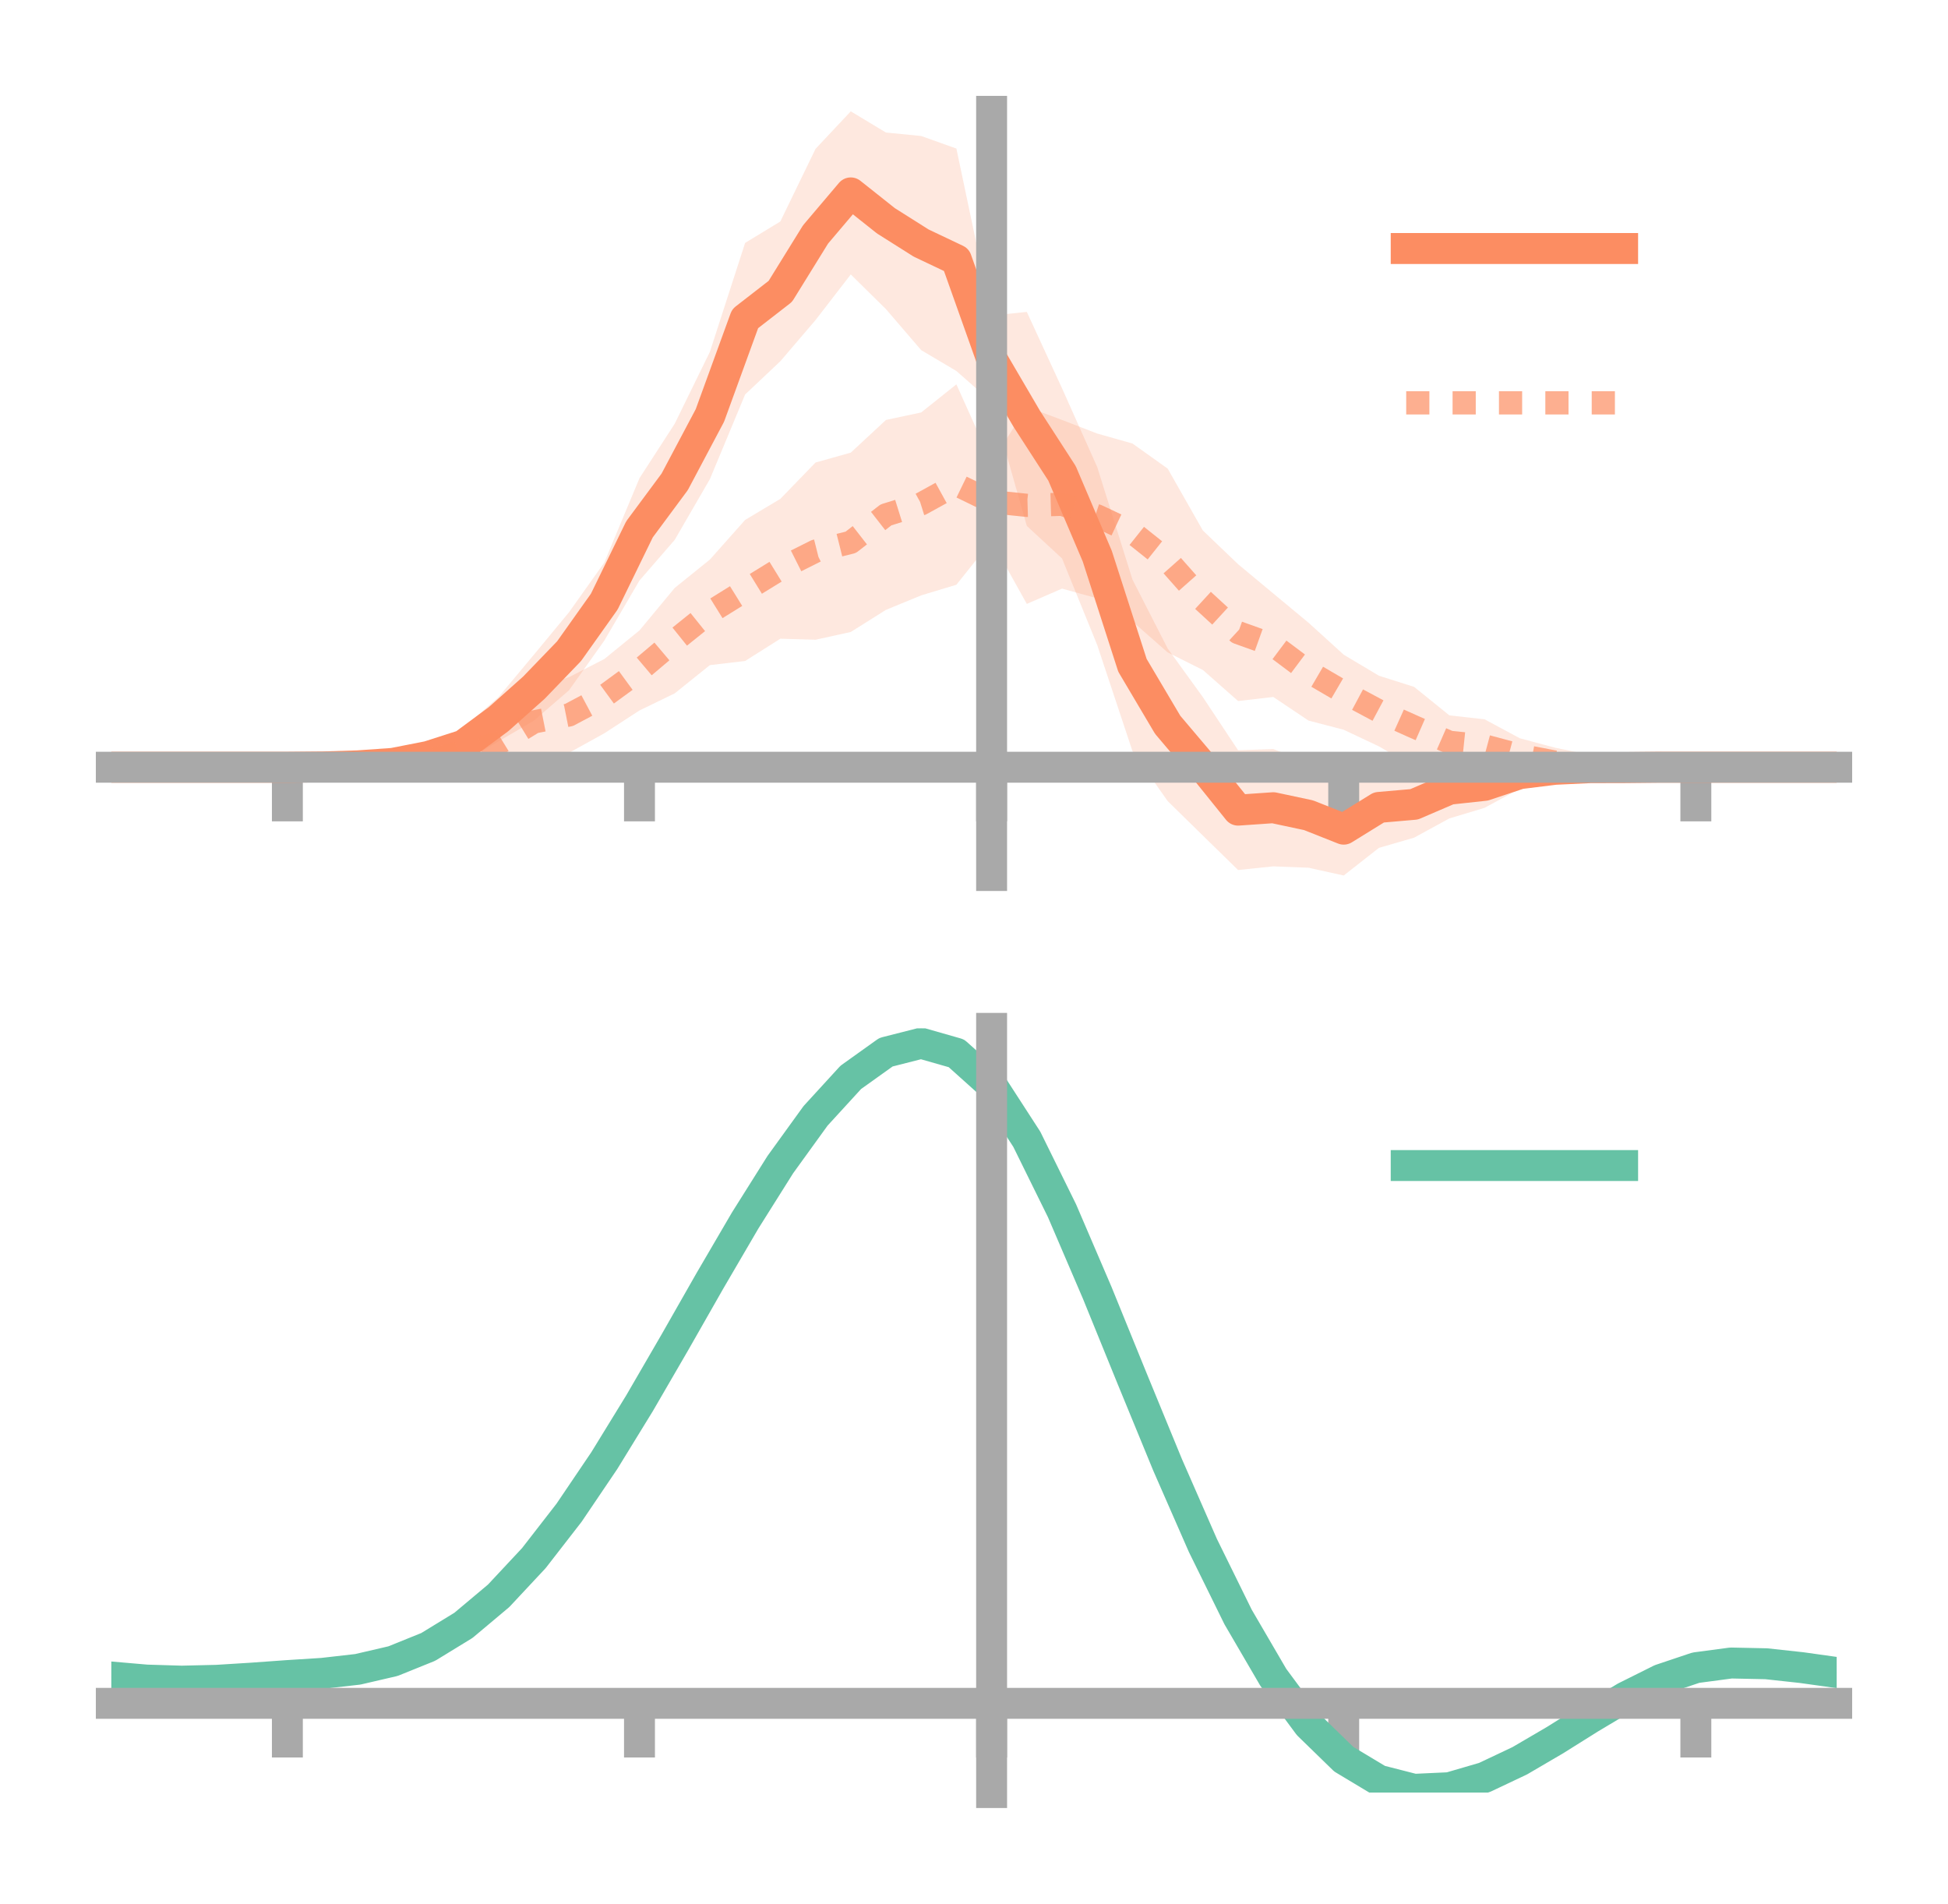
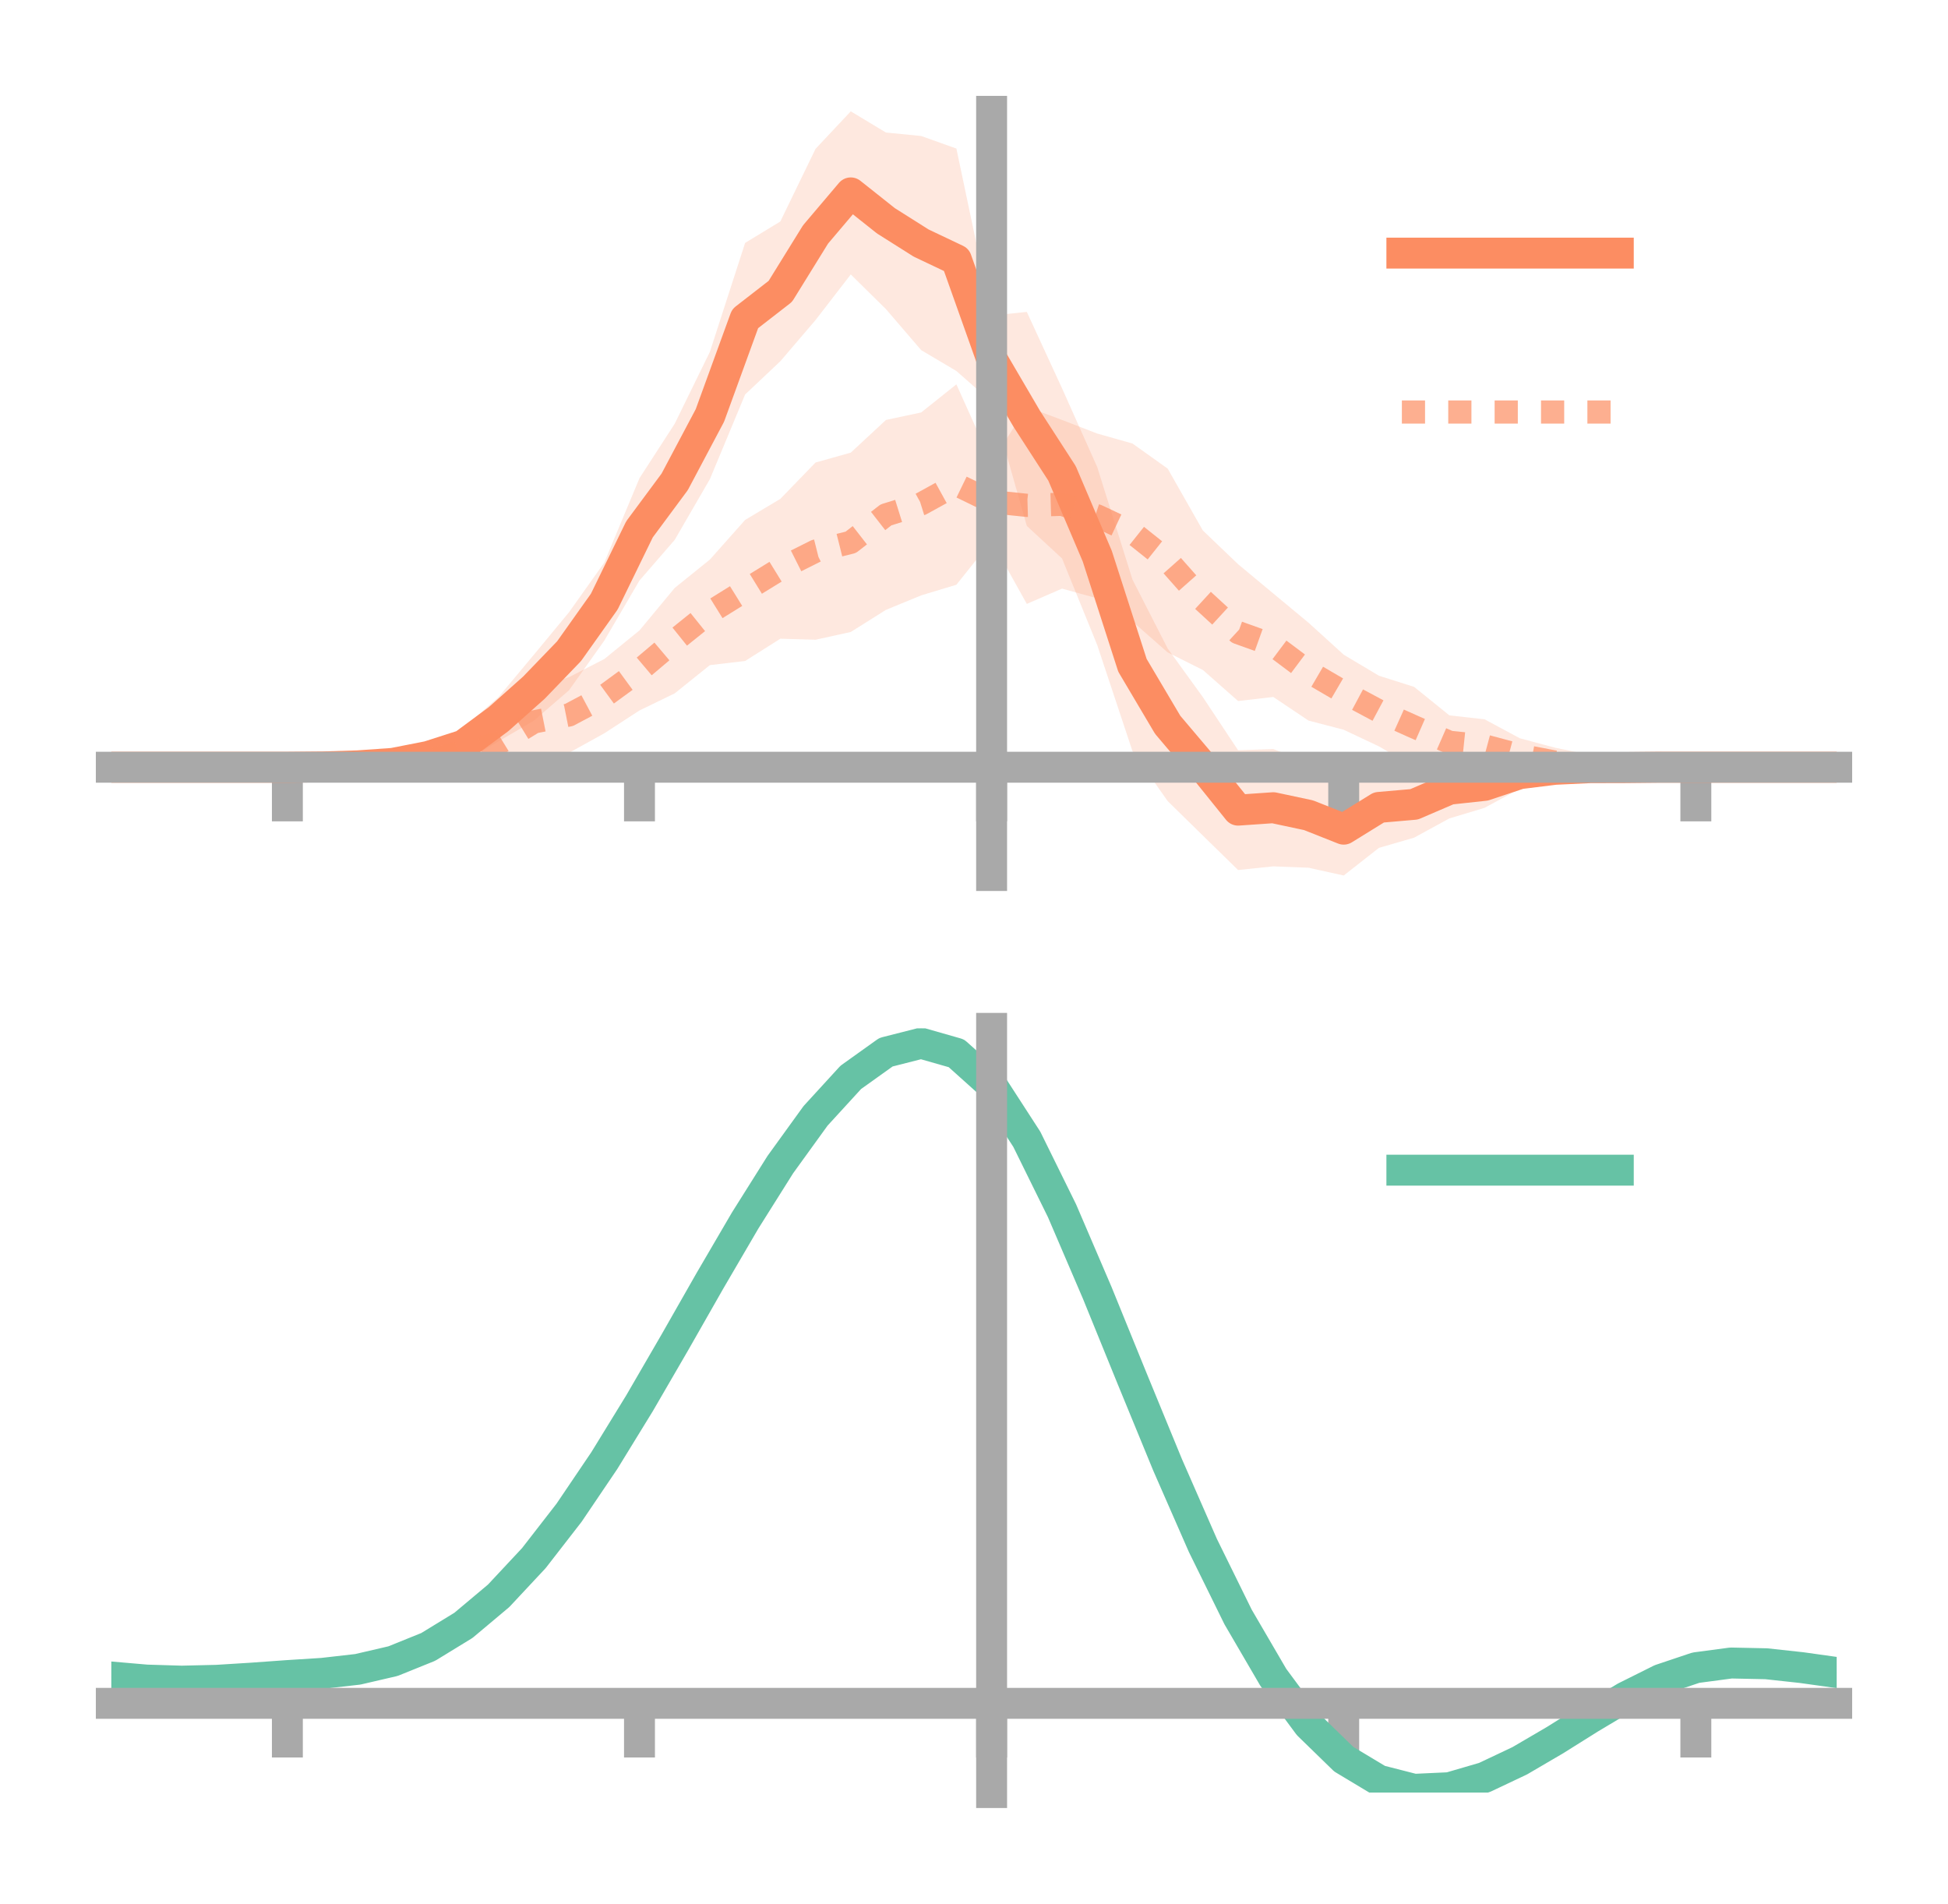
<svg xmlns="http://www.w3.org/2000/svg" xmlns:xlink="http://www.w3.org/1999/xlink" height="123.12pt" version="1.1" viewBox="0 0 126 123.12" width="126pt">
  <defs>
    <style type="text/css">*{stroke-linecap:butt;stroke-linejoin:round;}</style>
  </defs>
  <g id="figure_1">
    <g id="patch_1">
      <path d="M 0 123.12  L 126 123.12  L 126 0  L 0 0  z " style="fill:none;" />
    </g>
    <g id="axes_1">
      <g id="patch_2">
        <path d="M 7.2 56.618  L 118.8 56.618  L 118.8 7.2  L 7.2 7.2  z " style="fill:none;" />
      </g>
      <g id="PolyCollection_1">
-         <path clip-path="url(#p19b253ca68)" d="M 7.2 49.615  L 7.2 49.615  L 9.478 49.615  L 11.755 49.615  L 14.033 49.615  L 16.31 49.615  L 18.588 49.615  L 20.865 49.476  L 23.143 49.276  L 25.42 48.864  L 27.698 48.303  L 29.976 47.075  L 32.253 45.069  L 34.531 42.341  L 36.808 39.588  L 39.086 36.382  L 41.363 30.923  L 43.641 27.403  L 45.918 22.75  L 48.196 15.707  L 50.473 14.323  L 52.751 9.626  L 55.029 7.2  L 57.306 8.571  L 59.584 8.794  L 61.861 9.608  L 64.139 20.407  L 66.416 20.169  L 68.694 25.11  L 70.971 30.205  L 73.249 37.478  L 75.527 41.936  L 77.804 45.083  L 80.082 48.517  L 82.359 48.44  L 84.637 49.321  L 86.914 50.622  L 89.192 49.596  L 91.469 49.862  L 93.747 49.146  L 96.024 49.337  L 98.302 49.058  L 100.58 49  L 102.857 49.132  L 105.135 49.392  L 107.412 49.506  L 109.69 49.615  L 111.967 49.615  L 114.245 49.615  L 116.522 49.615  L 118.8 49.615  L 118.8 49.615  L 118.8 49.615  L 116.522 49.615  L 114.245 49.615  L 111.967 49.615  L 109.69 49.615  L 107.412 49.721  L 105.135 49.882  L 102.857 50.153  L 100.58 50.5  L 98.302 51.004  L 96.024 52.241  L 93.747 52.925  L 91.469 54.169  L 89.192 54.83  L 86.914 56.618  L 84.637 56.114  L 82.359 56.026  L 80.082 56.262  L 77.804 54.036  L 75.527 51.804  L 73.249 48.569  L 70.971 41.716  L 68.694 36.114  L 66.416 34.009  L 64.139 25.995  L 61.861 23.992  L 59.584 22.643  L 57.306 19.991  L 55.029 17.748  L 52.751 20.697  L 50.473 23.361  L 48.196 25.51  L 45.918 30.983  L 43.641 34.913  L 41.363 37.539  L 39.086 41.429  L 36.808 44.635  L 34.531 46.605  L 32.253 47.935  L 29.976 49.3  L 27.698 49.533  L 25.42 49.866  L 23.143 49.774  L 20.865 49.713  L 18.588 49.615  L 16.31 49.615  L 14.033 49.615  L 11.755 49.615  L 9.478 49.615  L 7.2 49.615  z " style="fill:#fc8d62;fill-opacity:0.2;" />
+         <path clip-path="url(#pdce4f6c174)" d="M 7.2 49.615  L 7.2 49.615  L 9.478 49.615  L 11.755 49.615  L 14.033 49.615  L 16.31 49.615  L 18.588 49.615  L 20.865 49.476  L 23.143 49.276  L 25.42 48.864  L 27.698 48.303  L 29.976 47.075  L 32.253 45.069  L 34.531 42.341  L 36.808 39.588  L 39.086 36.382  L 41.363 30.923  L 43.641 27.403  L 45.918 22.75  L 48.196 15.707  L 50.473 14.323  L 52.751 9.626  L 55.029 7.2  L 57.306 8.571  L 59.584 8.794  L 61.861 9.608  L 64.139 20.407  L 66.416 20.169  L 68.694 25.11  L 70.971 30.205  L 73.249 37.478  L 75.527 41.936  L 77.804 45.083  L 80.082 48.517  L 82.359 48.44  L 84.637 49.321  L 86.914 50.622  L 89.192 49.596  L 91.469 49.862  L 93.747 49.146  L 96.024 49.337  L 98.302 49.058  L 100.58 49  L 102.857 49.132  L 105.135 49.392  L 107.412 49.506  L 109.69 49.615  L 111.967 49.615  L 114.245 49.615  L 116.522 49.615  L 118.8 49.615  L 118.8 49.615  L 118.8 49.615  L 116.522 49.615  L 114.245 49.615  L 111.967 49.615  L 109.69 49.615  L 107.412 49.721  L 105.135 49.882  L 102.857 50.153  L 100.58 50.5  L 98.302 51.004  L 96.024 52.241  L 93.747 52.925  L 91.469 54.169  L 89.192 54.83  L 86.914 56.618  L 84.637 56.114  L 82.359 56.026  L 80.082 56.262  L 77.804 54.036  L 75.527 51.804  L 73.249 48.569  L 70.971 41.716  L 68.694 36.114  L 66.416 34.009  L 64.139 25.995  L 61.861 23.992  L 59.584 22.643  L 57.306 19.991  L 55.029 17.748  L 52.751 20.697  L 50.473 23.361  L 48.196 25.51  L 45.918 30.983  L 43.641 34.913  L 41.363 37.539  L 39.086 41.429  L 36.808 44.635  L 34.531 46.605  L 32.253 47.935  L 29.976 49.3  L 27.698 49.533  L 25.42 49.866  L 23.143 49.774  L 20.865 49.713  L 18.588 49.615  L 16.31 49.615  L 14.033 49.615  L 11.755 49.615  L 9.478 49.615  L 7.2 49.615  z " style="fill:#fc8d62;fill-opacity:0.2;" />
      </g>
      <g id="PolyCollection_2">
-         <path clip-path="url(#p19b253ca68)" d="M 7.2 49.615  L 7.2 49.615  L 9.478 49.615  L 11.755 49.615  L 14.033 49.615  L 16.31 49.615  L 18.588 49.615  L 20.865 49.503  L 23.143 49.213  L 25.42 48.621  L 27.698 48.343  L 29.976 47.446  L 32.253 46.415  L 34.531 44.541  L 36.808 43.789  L 39.086 42.619  L 41.363 40.767  L 43.641 38.021  L 45.918 36.184  L 48.196 33.622  L 50.473 32.261  L 52.751 29.91  L 55.029 29.271  L 57.306 27.157  L 59.584 26.672  L 61.861 24.855  L 64.139 29.92  L 66.416 26.304  L 68.694 27.158  L 70.971 28.036  L 73.249 28.681  L 75.527 30.304  L 77.804 34.307  L 80.082 36.485  L 82.359 38.379  L 84.637 40.269  L 86.914 42.338  L 89.192 43.698  L 91.469 44.42  L 93.747 46.261  L 96.024 46.515  L 98.302 47.74  L 100.58 48.352  L 102.857 48.819  L 105.135 49.334  L 107.412 49.505  L 109.69 49.615  L 111.967 49.615  L 114.245 49.615  L 116.522 49.615  L 118.8 49.615  L 118.8 49.615  L 118.8 49.615  L 116.522 49.615  L 114.245 49.615  L 111.967 49.615  L 109.69 49.615  L 107.412 49.733  L 105.135 49.934  L 102.857 50.13  L 100.58 50.214  L 98.302 49.953  L 96.024 49.958  L 93.747 49.743  L 91.469 49.593  L 89.192 48.267  L 86.914 47.192  L 84.637 46.599  L 82.359 45.072  L 80.082 45.334  L 77.804 43.326  L 75.527 42.19  L 73.249 40.185  L 70.971 38.693  L 68.694 38.064  L 66.416 39.053  L 64.139 34.966  L 61.861 37.814  L 59.584 38.501  L 57.306 39.438  L 55.029 40.869  L 52.751 41.37  L 50.473 41.304  L 48.196 42.745  L 45.918 43.011  L 43.641 44.838  L 41.363 45.943  L 39.086 47.422  L 36.808 48.681  L 34.531 48.833  L 32.253 49.752  L 29.976 49.72  L 27.698 50.063  L 25.42 49.99  L 23.143 49.84  L 20.865 49.687  L 18.588 49.615  L 16.31 49.615  L 14.033 49.615  L 11.755 49.615  L 9.478 49.615  L 7.2 49.615  z " style="fill:#fc8d62;fill-opacity:0.2;" />
+         <path clip-path="url(#pdce4f6c174)" d="M 7.2 49.615  L 7.2 49.615  L 9.478 49.615  L 11.755 49.615  L 14.033 49.615  L 16.31 49.615  L 18.588 49.615  L 20.865 49.503  L 23.143 49.213  L 25.42 48.621  L 27.698 48.343  L 29.976 47.446  L 32.253 46.415  L 34.531 44.541  L 36.808 43.789  L 39.086 42.619  L 41.363 40.767  L 43.641 38.021  L 45.918 36.184  L 48.196 33.622  L 50.473 32.261  L 52.751 29.91  L 55.029 29.271  L 57.306 27.157  L 59.584 26.672  L 61.861 24.855  L 64.139 29.92  L 66.416 26.304  L 68.694 27.158  L 70.971 28.036  L 73.249 28.681  L 75.527 30.304  L 77.804 34.307  L 80.082 36.485  L 82.359 38.379  L 84.637 40.269  L 86.914 42.338  L 89.192 43.698  L 91.469 44.42  L 93.747 46.261  L 96.024 46.515  L 98.302 47.74  L 100.58 48.352  L 102.857 48.819  L 105.135 49.334  L 107.412 49.505  L 109.69 49.615  L 111.967 49.615  L 114.245 49.615  L 116.522 49.615  L 118.8 49.615  L 118.8 49.615  L 118.8 49.615  L 116.522 49.615  L 114.245 49.615  L 111.967 49.615  L 109.69 49.615  L 107.412 49.733  L 105.135 49.934  L 102.857 50.13  L 100.58 50.214  L 98.302 49.953  L 96.024 49.958  L 93.747 49.743  L 91.469 49.593  L 89.192 48.267  L 86.914 47.192  L 84.637 46.599  L 82.359 45.072  L 80.082 45.334  L 77.804 43.326  L 75.527 42.19  L 73.249 40.185  L 70.971 38.693  L 68.694 38.064  L 66.416 39.053  L 64.139 34.966  L 61.861 37.814  L 59.584 38.501  L 57.306 39.438  L 55.029 40.869  L 52.751 41.37  L 50.473 41.304  L 48.196 42.745  L 45.918 43.011  L 43.641 44.838  L 41.363 45.943  L 39.086 47.422  L 36.808 48.681  L 34.531 48.833  L 32.253 49.752  L 29.976 49.72  L 27.698 50.063  L 25.42 49.99  L 23.143 49.84  L 20.865 49.687  L 18.588 49.615  L 16.31 49.615  L 14.033 49.615  L 11.755 49.615  L 9.478 49.615  L 7.2 49.615  z " style="fill:#fc8d62;fill-opacity:0.2;" />
      </g>
      <g id="matplotlib.axis_1">
        <g id="xtick_1">
          <g id="line2d_1">
            <defs>
-               <path d="M 0 0  L 0 3.5  " id="md903c63a48" style="stroke:#a9a9a9;stroke-width:2;" />
+               <path d="M 0 0  L 0 3.5  " id="m22bfd9c0eb" style="stroke:#a9a9a9;stroke-width:2;" />
            </defs>
            <g>
-               <use style="fill:#a9a9a9;stroke:#a9a9a9;stroke-width:2;" x="18.588" xlink:href="#md903c63a48" y="49.615" />
+               <use style="fill:#a9a9a9;stroke:#a9a9a9;stroke-width:2;" x="18.588" xlink:href="#m22bfd9c0eb" y="49.615" />
            </g>
          </g>
        </g>
        <g id="xtick_2">
          <g id="line2d_2">
            <g>
-               <use style="fill:#a9a9a9;stroke:#a9a9a9;stroke-width:2;" x="41.363" xlink:href="#md903c63a48" y="49.615" />
+               <use style="fill:#a9a9a9;stroke:#a9a9a9;stroke-width:2;" x="41.363" xlink:href="#m22bfd9c0eb" y="49.615" />
            </g>
          </g>
        </g>
        <g id="xtick_3">
          <g id="line2d_3">
            <g>
-               <use style="fill:#a9a9a9;stroke:#a9a9a9;stroke-width:2;" x="64.139" xlink:href="#md903c63a48" y="49.615" />
+               <use style="fill:#a9a9a9;stroke:#a9a9a9;stroke-width:2;" x="64.139" xlink:href="#m22bfd9c0eb" y="49.615" />
            </g>
          </g>
        </g>
        <g id="xtick_4">
          <g id="line2d_4">
            <g>
-               <use style="fill:#a9a9a9;stroke:#a9a9a9;stroke-width:2;" x="86.914" xlink:href="#md903c63a48" y="49.615" />
+               <use style="fill:#a9a9a9;stroke:#a9a9a9;stroke-width:2;" x="86.914" xlink:href="#m22bfd9c0eb" y="49.615" />
            </g>
          </g>
        </g>
        <g id="xtick_5">
          <g id="line2d_5">
            <g>
-               <use style="fill:#a9a9a9;stroke:#a9a9a9;stroke-width:2;" x="109.69" xlink:href="#md903c63a48" y="49.615" />
+               <use style="fill:#a9a9a9;stroke:#a9a9a9;stroke-width:2;" x="109.69" xlink:href="#m22bfd9c0eb" y="49.615" />
            </g>
          </g>
        </g>
      </g>
      <g id="matplotlib.axis_2" />
      <g id="line2d_6">
-         <path clip-path="url(#p19b253ca68)" d="M 7.2 49.615  L 9.478 49.615  L 11.755 49.615  L 14.033 49.615  L 16.31 49.615  L 18.588 49.615  L 20.865 49.594  L 23.143 49.525  L 25.42 49.365  L 27.698 48.918  L 29.976 48.187  L 32.253 46.502  L 34.531 44.473  L 36.808 42.111  L 39.086 38.905  L 41.363 34.231  L 43.641 31.158  L 45.918 26.866  L 48.196 20.608  L 50.473 18.842  L 52.751 15.161  L 55.029 12.474  L 57.306 14.281  L 59.584 15.719  L 61.861 16.8  L 64.139 23.201  L 66.416 27.089  L 68.694 30.612  L 70.971 35.96  L 73.249 43.024  L 75.527 46.87  L 77.804 49.559  L 80.082 52.39  L 82.359 52.233  L 84.637 52.718  L 86.914 53.62  L 89.192 52.213  L 91.469 52.015  L 93.747 51.036  L 96.024 50.789  L 98.302 50.031  L 100.58 49.75  L 102.857 49.643  L 105.135 49.637  L 107.412 49.614  L 109.69 49.615  L 111.967 49.615  L 114.245 49.615  L 116.522 49.615  L 118.8 49.615  " style="fill:none;stroke:#fc8d62;stroke-linecap:square;stroke-width:2;" />
+         <path clip-path="url(#pdce4f6c174)" d="M 7.2 49.615  L 9.478 49.615  L 11.755 49.615  L 14.033 49.615  L 16.31 49.615  L 18.588 49.615  L 20.865 49.594  L 23.143 49.525  L 25.42 49.365  L 27.698 48.918  L 29.976 48.187  L 32.253 46.502  L 34.531 44.473  L 36.808 42.111  L 39.086 38.905  L 41.363 34.231  L 43.641 31.158  L 45.918 26.866  L 48.196 20.608  L 50.473 18.842  L 52.751 15.161  L 55.029 12.474  L 57.306 14.281  L 59.584 15.719  L 61.861 16.8  L 64.139 23.201  L 66.416 27.089  L 68.694 30.612  L 70.971 35.96  L 73.249 43.024  L 75.527 46.87  L 77.804 49.559  L 80.082 52.39  L 82.359 52.233  L 84.637 52.718  L 86.914 53.62  L 89.192 52.213  L 91.469 52.015  L 93.747 51.036  L 96.024 50.789  L 98.302 50.031  L 100.58 49.75  L 102.857 49.643  L 105.135 49.637  L 107.412 49.614  L 109.69 49.615  L 111.967 49.615  L 114.245 49.615  L 116.522 49.615  L 118.8 49.615  " style="fill:none;stroke:#fc8d62;stroke-linecap:square;stroke-width:2;" />
      </g>
      <g id="line2d_7">
-         <path clip-path="url(#p19b253ca68)" d="M 7.2 49.615  L 9.478 49.615  L 11.755 49.615  L 14.033 49.615  L 16.31 49.615  L 18.588 49.615  L 20.865 49.595  L 23.143 49.526  L 25.42 49.306  L 27.698 49.203  L 29.976 48.583  L 32.253 48.084  L 34.531 46.687  L 36.808 46.235  L 39.086 45.021  L 41.363 43.355  L 43.641 41.429  L 45.918 39.598  L 48.196 38.184  L 50.473 36.782  L 52.751 35.64  L 55.029 35.07  L 57.306 33.297  L 59.584 32.587  L 61.861 31.335  L 64.139 32.443  L 66.416 32.679  L 68.694 32.611  L 70.971 33.364  L 73.249 34.433  L 75.527 36.247  L 77.804 38.817  L 80.082 40.91  L 82.359 41.726  L 84.637 43.434  L 86.914 44.765  L 89.192 45.983  L 91.469 47.006  L 93.747 48.002  L 96.024 48.237  L 98.302 48.847  L 100.58 49.283  L 102.857 49.475  L 105.135 49.634  L 107.412 49.619  L 109.69 49.615  L 111.967 49.615  L 114.245 49.615  L 116.522 49.615  L 118.8 49.615  " style="fill:none;stroke:#fc8d62;stroke-dasharray:1.5,1.5;stroke-dashoffset:0;stroke-opacity:0.7;stroke-width:1.5;" />
+         <path clip-path="url(#pdce4f6c174)" d="M 7.2 49.615  L 9.478 49.615  L 11.755 49.615  L 14.033 49.615  L 16.31 49.615  L 18.588 49.615  L 20.865 49.595  L 23.143 49.526  L 25.42 49.306  L 27.698 49.203  L 29.976 48.583  L 32.253 48.084  L 34.531 46.687  L 36.808 46.235  L 39.086 45.021  L 41.363 43.355  L 43.641 41.429  L 45.918 39.598  L 48.196 38.184  L 50.473 36.782  L 52.751 35.64  L 55.029 35.07  L 57.306 33.297  L 59.584 32.587  L 61.861 31.335  L 64.139 32.443  L 66.416 32.679  L 68.694 32.611  L 70.971 33.364  L 73.249 34.433  L 75.527 36.247  L 77.804 38.817  L 80.082 40.91  L 82.359 41.726  L 84.637 43.434  L 86.914 44.765  L 89.192 45.983  L 91.469 47.006  L 93.747 48.002  L 96.024 48.237  L 98.302 48.847  L 100.58 49.283  L 102.857 49.475  L 105.135 49.634  L 107.412 49.619  L 109.69 49.615  L 111.967 49.615  L 114.245 49.615  L 116.522 49.615  L 118.8 49.615  " style="fill:none;stroke:#fc8d62;stroke-dasharray:1.5,1.5;stroke-dashoffset:0;stroke-opacity:0.7;stroke-width:1.5;" />
      </g>
      <g id="patch_3">
        <path d="M 64.139 56.618  L 64.139 7.2  " style="fill:none;stroke:#a9a9a9;stroke-linecap:square;stroke-linejoin:miter;stroke-width:2;" />
      </g>
      <g id="patch_4">
        <path d="M 118.8 56.618  L 118.8 7.2  " style="fill:none;" />
      </g>
      <g id="patch_5">
        <path d="M 7.2 49.615  L 118.8 49.615  " style="fill:none;stroke:#a9a9a9;stroke-linecap:square;stroke-linejoin:miter;stroke-width:2;" />
      </g>
      <g id="patch_6">
        <path d="M 7.2 7.2  L 118.8 7.2  " style="fill:none;" />
      </g>
      <g id="legend_1">
        <g id="line2d_8">
-           <path d="M 90.955 16.071  L 104.955 16.071  " style="fill:none;stroke:#fc8d62;stroke-linecap:square;stroke-width:2;" />
+           <path d="M 90.675 16.369  L 104.675 16.369  " style="fill:none;stroke:#fc8d62;stroke-linecap:square;stroke-width:2;" />
        </g>
        <g id="line2d_9" />
        <g id="text_1">
-           <g transform="translate(110.5553 18.52141)scale(0.07 -0.07)">
+           <g transform="translate(110.2753 18.81891)scale(0.07 -0.07)">
            <defs>
-               <path id="Helvetica-32" />
+               <path id="DejaVuSans-32" />
            </defs>
-             <use xlink:href="#Helvetica-32" />
+             <use xlink:href="#DejaVuSans-32" />
          </g>
        </g>
        <g id="line2d_10">
-           <path d="M 90.955 26.052  L 104.955 26.052  " style="fill:none;stroke:#fc8d62;stroke-dasharray:1.5,1.5;stroke-dashoffset:0;stroke-opacity:0.7;stroke-width:1.5;" />
+           <path d="M 90.675 26.644  L 104.675 26.644  " style="fill:none;stroke:#fc8d62;stroke-dasharray:1.5,1.5;stroke-dashoffset:0;stroke-opacity:0.7;stroke-width:1.5;" />
        </g>
        <g id="line2d_11" />
        <g id="text_2">
-           <g transform="translate(110.5553 28.50187)scale(0.07 -0.07)">
-             <use xlink:href="#Helvetica-32" />
+           <g transform="translate(110.2753 29.09359)scale(0.07 -0.07)">
+             <use xlink:href="#DejaVuSans-32" />
          </g>
        </g>
      </g>
    </g>
    <g id="axes_2">
      <g id="patch_7">
        <path d="M 7.2 115.92  L 118.8 115.92  L 118.8 66.502  L 7.2 66.502  z " style="fill:none;" />
      </g>
      <g id="PolyCollection_3">
-         <path clip-path="url(#pa40ee3fb4d)" d="M 7.2 108.49  L 7.2 108.409  L 9.478 108.614  L 11.755 108.685  L 14.033 108.624  L 16.31 108.473  L 18.588 108.302  L 20.865 108.152  L 23.143 107.887  L 25.42 107.35  L 27.698 106.42  L 29.976 105.005  L 32.253 103.056  L 34.531 100.563  L 36.808 97.559  L 39.086 94.107  L 41.363 90.308  L 43.641 86.288  L 45.918 82.198  L 48.196 78.21  L 50.473 74.509  L 52.751 71.29  L 55.029 68.752  L 57.306 67.092  L 59.584 66.502  L 61.861 67.164  L 64.139 69.241  L 66.416 72.812  L 68.694 77.506  L 70.971 82.896  L 73.249 88.582  L 75.527 94.215  L 77.804 99.501  L 80.082 104.21  L 82.359 108.176  L 84.637 111.298  L 86.914 113.538  L 89.192 114.916  L 91.469 115.502  L 93.747 115.403  L 96.024 114.75  L 98.302 113.69  L 100.58 112.38  L 102.857 110.979  L 105.135 109.643  L 107.412 108.522  L 109.69 107.763  L 111.967 107.464  L 114.245 107.517  L 116.522 107.774  L 118.8 108.105  L 118.8 108.211  L 118.8 108.211  L 116.522 107.903  L 114.245 107.665  L 111.967 107.622  L 109.69 107.928  L 107.412 108.698  L 105.135 109.848  L 102.857 111.229  L 100.58 112.681  L 98.302 114.038  L 96.024 115.134  L 93.747 115.81  L 91.469 115.92  L 89.192 115.342  L 86.914 113.984  L 84.637 111.794  L 82.359 108.762  L 80.082 104.925  L 77.804 100.375  L 75.527 95.267  L 73.249 89.819  L 70.971 84.314  L 68.694 79.09  L 66.416 74.538  L 64.139 71.075  L 61.861 69.065  L 59.584 68.426  L 57.306 68.996  L 55.029 70.593  L 52.751 73.029  L 50.473 76.113  L 48.196 79.652  L 45.918 83.46  L 43.641 87.36  L 41.363 91.189  L 39.086 94.805  L 36.808 98.091  L 34.531 100.955  L 32.253 103.338  L 29.976 105.212  L 27.698 106.584  L 25.42 107.493  L 23.143 108.016  L 20.865 108.271  L 18.588 108.409  L 16.31 108.565  L 14.033 108.697  L 11.755 108.745  L 9.478 108.677  L 7.2 108.49  z " style="fill:#66c2a5;fill-opacity:0.2;" />
+         <path clip-path="url(#p0f9006e12b)" d="M 7.2 108.49  L 7.2 108.409  L 9.478 108.614  L 11.755 108.685  L 14.033 108.624  L 16.31 108.473  L 18.588 108.302  L 20.865 108.152  L 23.143 107.887  L 25.42 107.35  L 27.698 106.42  L 29.976 105.005  L 32.253 103.056  L 34.531 100.563  L 36.808 97.559  L 39.086 94.107  L 41.363 90.308  L 43.641 86.288  L 45.918 82.198  L 48.196 78.21  L 50.473 74.509  L 52.751 71.29  L 55.029 68.752  L 57.306 67.092  L 59.584 66.502  L 61.861 67.164  L 64.139 69.241  L 66.416 72.812  L 68.694 77.506  L 70.971 82.896  L 73.249 88.582  L 75.527 94.215  L 77.804 99.501  L 80.082 104.21  L 82.359 108.176  L 84.637 111.298  L 86.914 113.538  L 89.192 114.916  L 91.469 115.502  L 93.747 115.403  L 96.024 114.75  L 98.302 113.69  L 100.58 112.38  L 102.857 110.979  L 105.135 109.643  L 107.412 108.522  L 109.69 107.763  L 111.967 107.464  L 114.245 107.517  L 116.522 107.774  L 118.8 108.105  L 118.8 108.211  L 118.8 108.211  L 116.522 107.903  L 114.245 107.665  L 111.967 107.622  L 109.69 107.928  L 107.412 108.698  L 105.135 109.848  L 102.857 111.229  L 100.58 112.681  L 98.302 114.038  L 96.024 115.134  L 93.747 115.81  L 91.469 115.92  L 89.192 115.342  L 86.914 113.984  L 84.637 111.794  L 82.359 108.762  L 80.082 104.925  L 77.804 100.375  L 75.527 95.267  L 73.249 89.819  L 70.971 84.314  L 68.694 79.09  L 66.416 74.538  L 64.139 71.075  L 61.861 69.065  L 59.584 68.426  L 57.306 68.996  L 55.029 70.593  L 52.751 73.029  L 50.473 76.113  L 48.196 79.652  L 45.918 83.46  L 43.641 87.36  L 41.363 91.189  L 39.086 94.805  L 36.808 98.091  L 34.531 100.955  L 32.253 103.338  L 29.976 105.212  L 27.698 106.584  L 25.42 107.493  L 23.143 108.016  L 20.865 108.271  L 18.588 108.409  L 16.31 108.565  L 14.033 108.697  L 11.755 108.745  L 9.478 108.677  L 7.2 108.49  z " style="fill:#66c2a5;fill-opacity:0.2;" />
      </g>
      <g id="matplotlib.axis_3">
        <g id="xtick_6">
          <g id="line2d_12">
            <g>
-               <use style="fill:#a9a9a9;stroke:#a9a9a9;stroke-width:2;" x="18.588" xlink:href="#md903c63a48" y="110.151" />
+               <use style="fill:#a9a9a9;stroke:#a9a9a9;stroke-width:2;" x="18.588" xlink:href="#m22bfd9c0eb" y="110.151" />
            </g>
          </g>
        </g>
        <g id="xtick_7">
          <g id="line2d_13">
            <g>
-               <use style="fill:#a9a9a9;stroke:#a9a9a9;stroke-width:2;" x="41.363" xlink:href="#md903c63a48" y="110.151" />
+               <use style="fill:#a9a9a9;stroke:#a9a9a9;stroke-width:2;" x="41.363" xlink:href="#m22bfd9c0eb" y="110.151" />
            </g>
          </g>
        </g>
        <g id="xtick_8">
          <g id="line2d_14">
            <g>
-               <use style="fill:#a9a9a9;stroke:#a9a9a9;stroke-width:2;" x="64.139" xlink:href="#md903c63a48" y="110.151" />
+               <use style="fill:#a9a9a9;stroke:#a9a9a9;stroke-width:2;" x="64.139" xlink:href="#m22bfd9c0eb" y="110.151" />
            </g>
          </g>
        </g>
        <g id="xtick_9">
          <g id="line2d_15">
            <g>
-               <use style="fill:#a9a9a9;stroke:#a9a9a9;stroke-width:2;" x="86.914" xlink:href="#md903c63a48" y="110.151" />
+               <use style="fill:#a9a9a9;stroke:#a9a9a9;stroke-width:2;" x="86.914" xlink:href="#m22bfd9c0eb" y="110.151" />
            </g>
          </g>
        </g>
        <g id="xtick_10">
          <g id="line2d_16">
            <g>
-               <use style="fill:#a9a9a9;stroke:#a9a9a9;stroke-width:2;" x="109.69" xlink:href="#md903c63a48" y="110.151" />
+               <use style="fill:#a9a9a9;stroke:#a9a9a9;stroke-width:2;" x="109.69" xlink:href="#m22bfd9c0eb" y="110.151" />
            </g>
          </g>
        </g>
      </g>
      <g id="matplotlib.axis_4" />
      <g id="line2d_17">
-         <path clip-path="url(#pa40ee3fb4d)" d="M 7.2 108.449  L 9.478 108.646  L 11.755 108.715  L 14.033 108.661  L 16.31 108.519  L 18.588 108.355  L 20.865 108.211  L 23.143 107.951  L 25.42 107.422  L 27.698 106.502  L 29.976 105.108  L 32.253 103.197  L 34.531 100.759  L 36.808 97.825  L 39.086 94.456  L 41.363 90.749  L 43.641 86.824  L 45.918 82.829  L 48.196 78.931  L 50.473 75.311  L 52.751 72.16  L 55.029 69.672  L 57.306 68.044  L 59.584 67.464  L 61.861 68.114  L 64.139 70.158  L 66.416 73.675  L 68.694 78.298  L 70.971 83.605  L 73.249 89.201  L 75.527 94.741  L 77.804 99.938  L 80.082 104.567  L 82.359 108.469  L 84.637 111.546  L 86.914 113.761  L 89.192 115.129  L 91.469 115.711  L 93.747 115.606  L 96.024 114.942  L 98.302 113.864  L 100.58 112.531  L 102.857 111.104  L 105.135 109.746  L 107.412 108.61  L 109.69 107.846  L 111.967 107.543  L 114.245 107.591  L 116.522 107.839  L 118.8 108.158  " style="fill:none;stroke:#66c2a5;stroke-linecap:square;stroke-width:2;" />
+         <path clip-path="url(#p0f9006e12b)" d="M 7.2 108.449  L 9.478 108.646  L 11.755 108.715  L 14.033 108.661  L 16.31 108.519  L 18.588 108.355  L 20.865 108.211  L 23.143 107.951  L 25.42 107.422  L 27.698 106.502  L 29.976 105.108  L 32.253 103.197  L 34.531 100.759  L 36.808 97.825  L 39.086 94.456  L 41.363 90.749  L 43.641 86.824  L 45.918 82.829  L 48.196 78.931  L 50.473 75.311  L 52.751 72.16  L 55.029 69.672  L 57.306 68.044  L 59.584 67.464  L 61.861 68.114  L 64.139 70.158  L 66.416 73.675  L 68.694 78.298  L 70.971 83.605  L 73.249 89.201  L 75.527 94.741  L 77.804 99.938  L 80.082 104.567  L 82.359 108.469  L 84.637 111.546  L 86.914 113.761  L 89.192 115.129  L 91.469 115.711  L 93.747 115.606  L 96.024 114.942  L 98.302 113.864  L 100.58 112.531  L 102.857 111.104  L 105.135 109.746  L 107.412 108.61  L 109.69 107.846  L 111.967 107.543  L 114.245 107.591  L 116.522 107.839  L 118.8 108.158  " style="fill:none;stroke:#66c2a5;stroke-linecap:square;stroke-width:2;" />
      </g>
      <g id="patch_8">
        <path d="M 64.139 115.92  L 64.139 66.502  " style="fill:none;stroke:#a9a9a9;stroke-linecap:square;stroke-linejoin:miter;stroke-width:2;" />
      </g>
      <g id="patch_9">
        <path d="M 118.8 115.92  L 118.8 66.502  " style="fill:none;" />
      </g>
      <g id="patch_10">
        <path d="M 7.2 110.151  L 118.8 110.151  " style="fill:none;stroke:#a9a9a9;stroke-linecap:square;stroke-linejoin:miter;stroke-width:2;" />
      </g>
      <g id="patch_11">
        <path d="M 7.2 66.502  L 118.8 66.502  " style="fill:none;" />
      </g>
      <g id="legend_2">
        <g id="line2d_18">
-           <path d="M 90.955 75.373  L 104.955 75.373  " style="fill:none;stroke:#66c2a5;stroke-linecap:square;stroke-width:2;" />
+           <path d="M 90.675 75.671  L 104.675 75.671  " style="fill:none;stroke:#66c2a5;stroke-linecap:square;stroke-width:2;" />
        </g>
        <g id="line2d_19" />
        <g id="text_3">
-           <g transform="translate(110.5553 77.82322)scale(0.07 -0.07)">
-             <use xlink:href="#Helvetica-32" />
+           <g transform="translate(110.2753 78.12072)scale(0.07 -0.07)">
+             <use xlink:href="#DejaVuSans-32" />
          </g>
        </g>
      </g>
    </g>
  </g>
  <defs>
-     <clipPath id="p19b253ca68">
+     <clipPath id="pdce4f6c174">
      <rect height="49.418" width="111.6" x="7.2" y="7.2" />
    </clipPath>
-     <clipPath id="pa40ee3fb4d">
+     <clipPath id="p0f9006e12b">
      <rect height="49.418" width="111.6" x="7.2" y="66.502" />
    </clipPath>
  </defs>
</svg>
